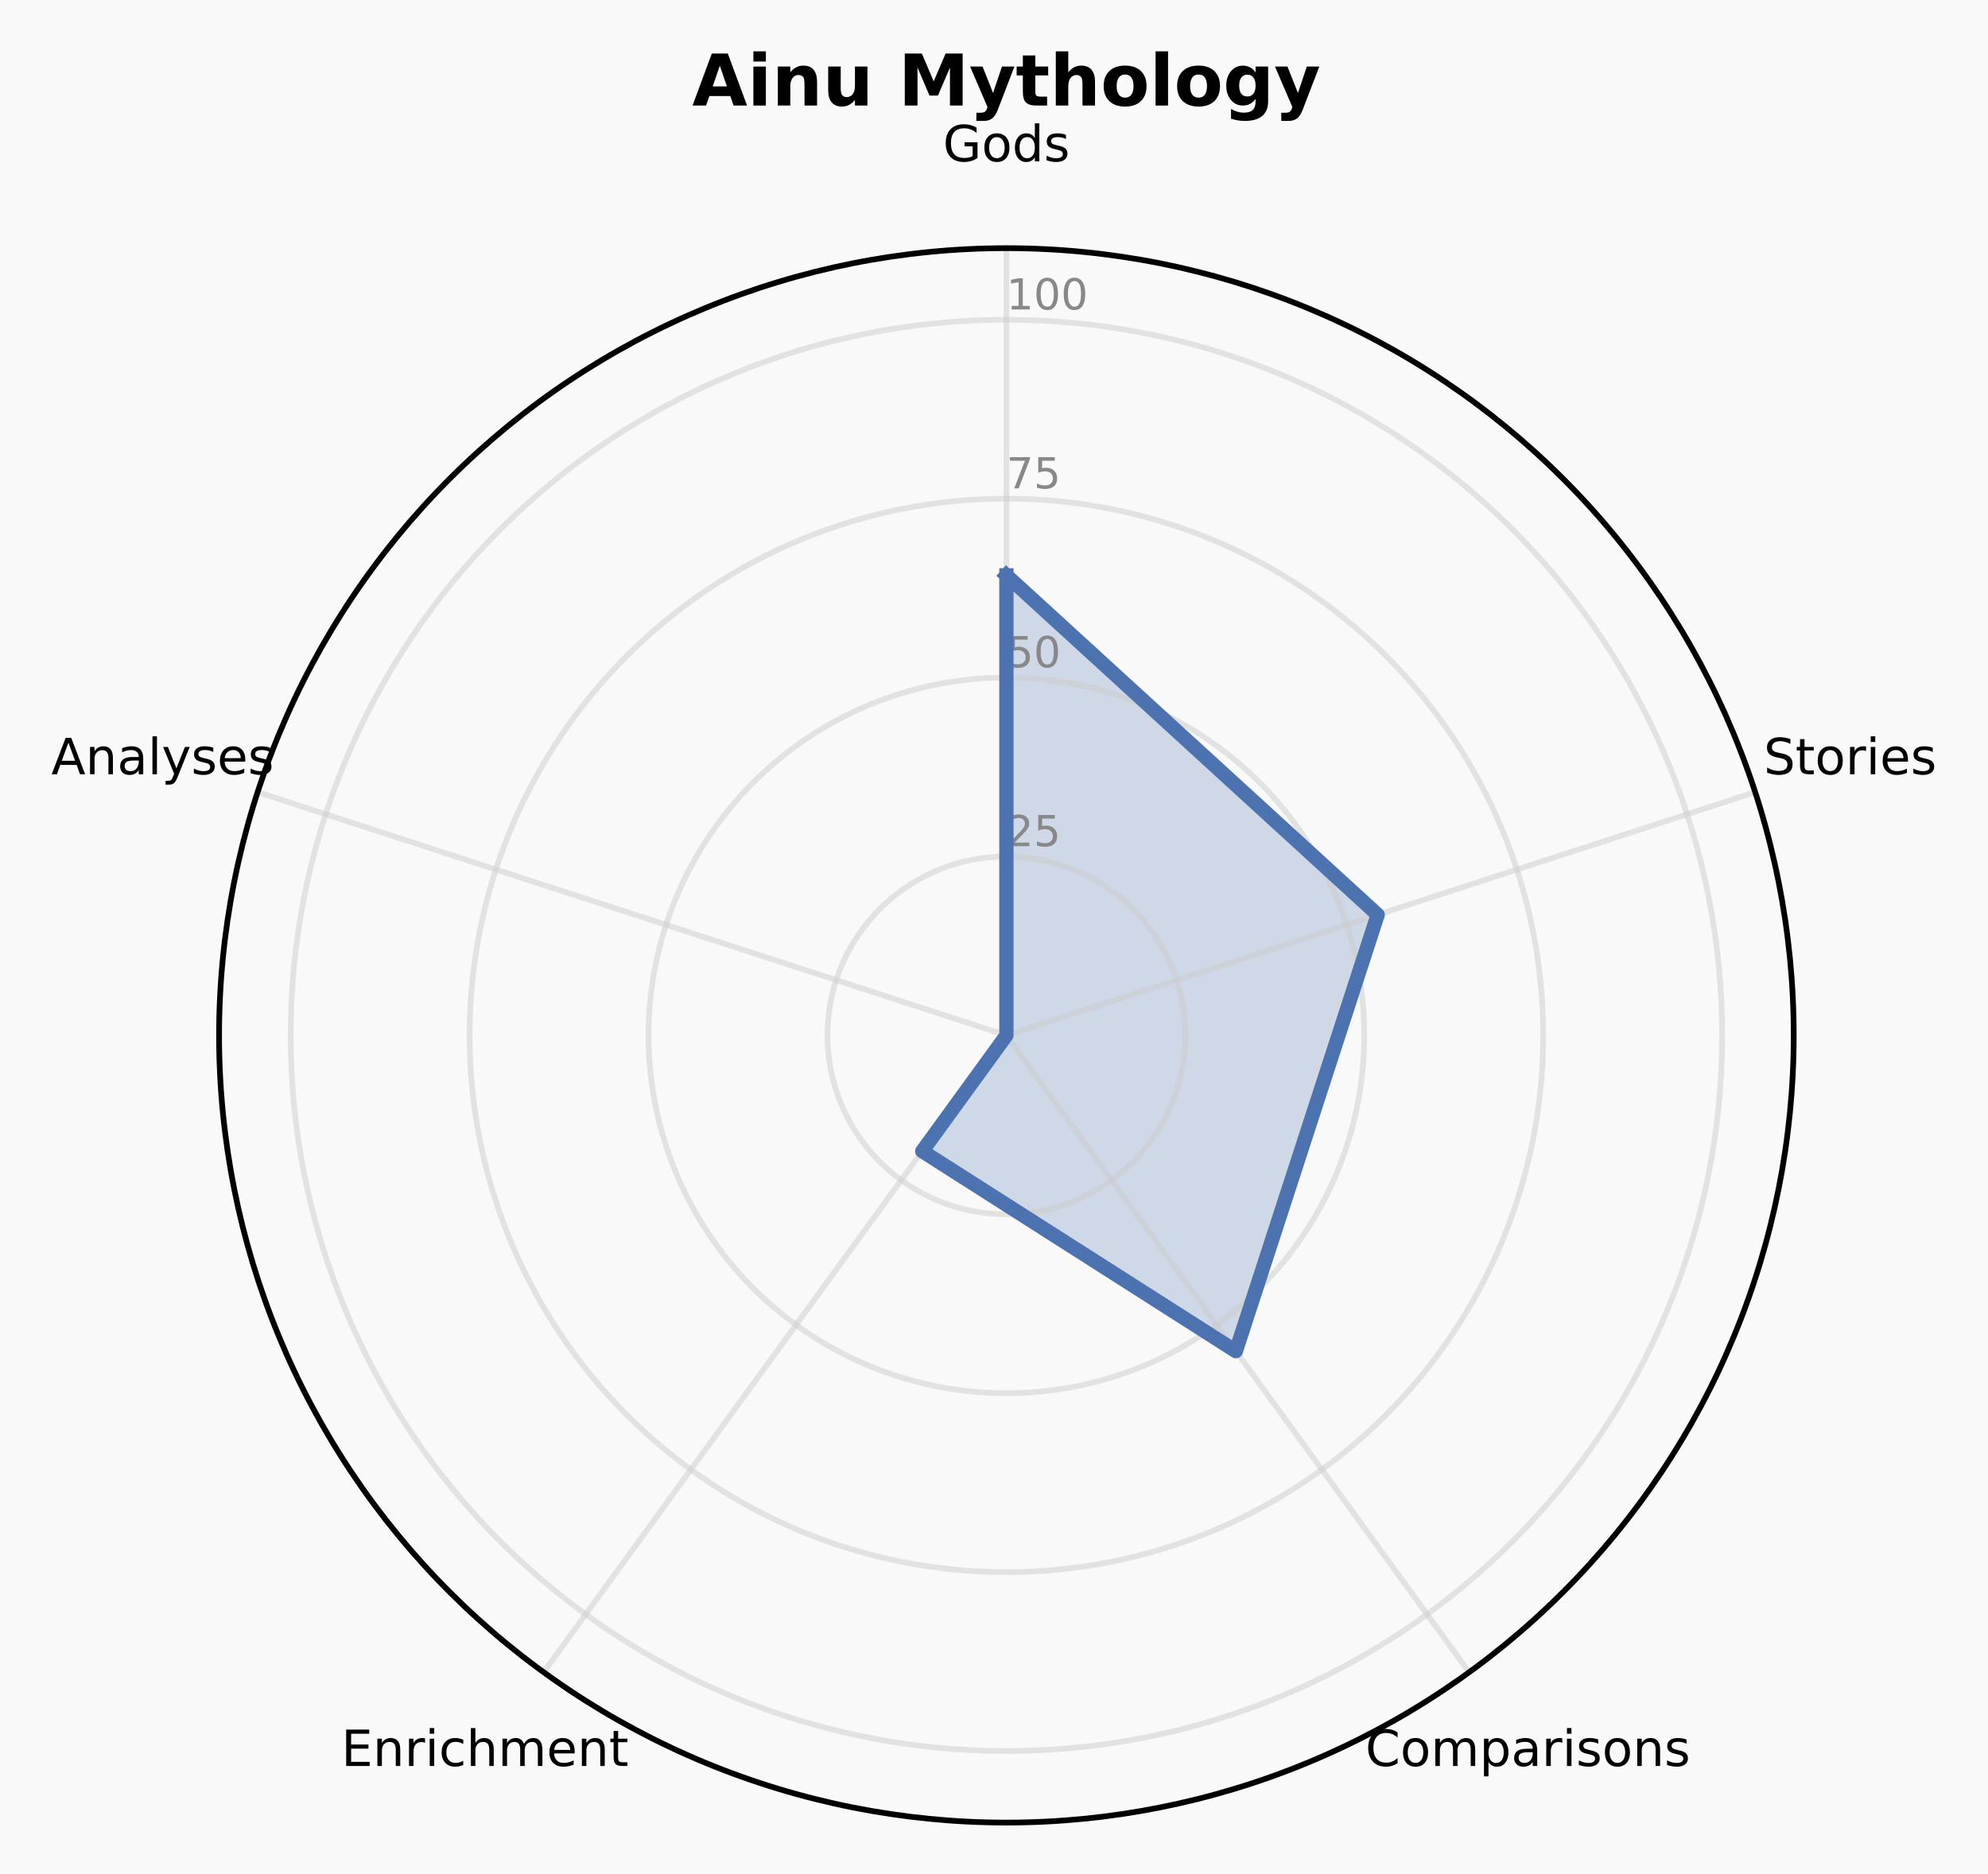
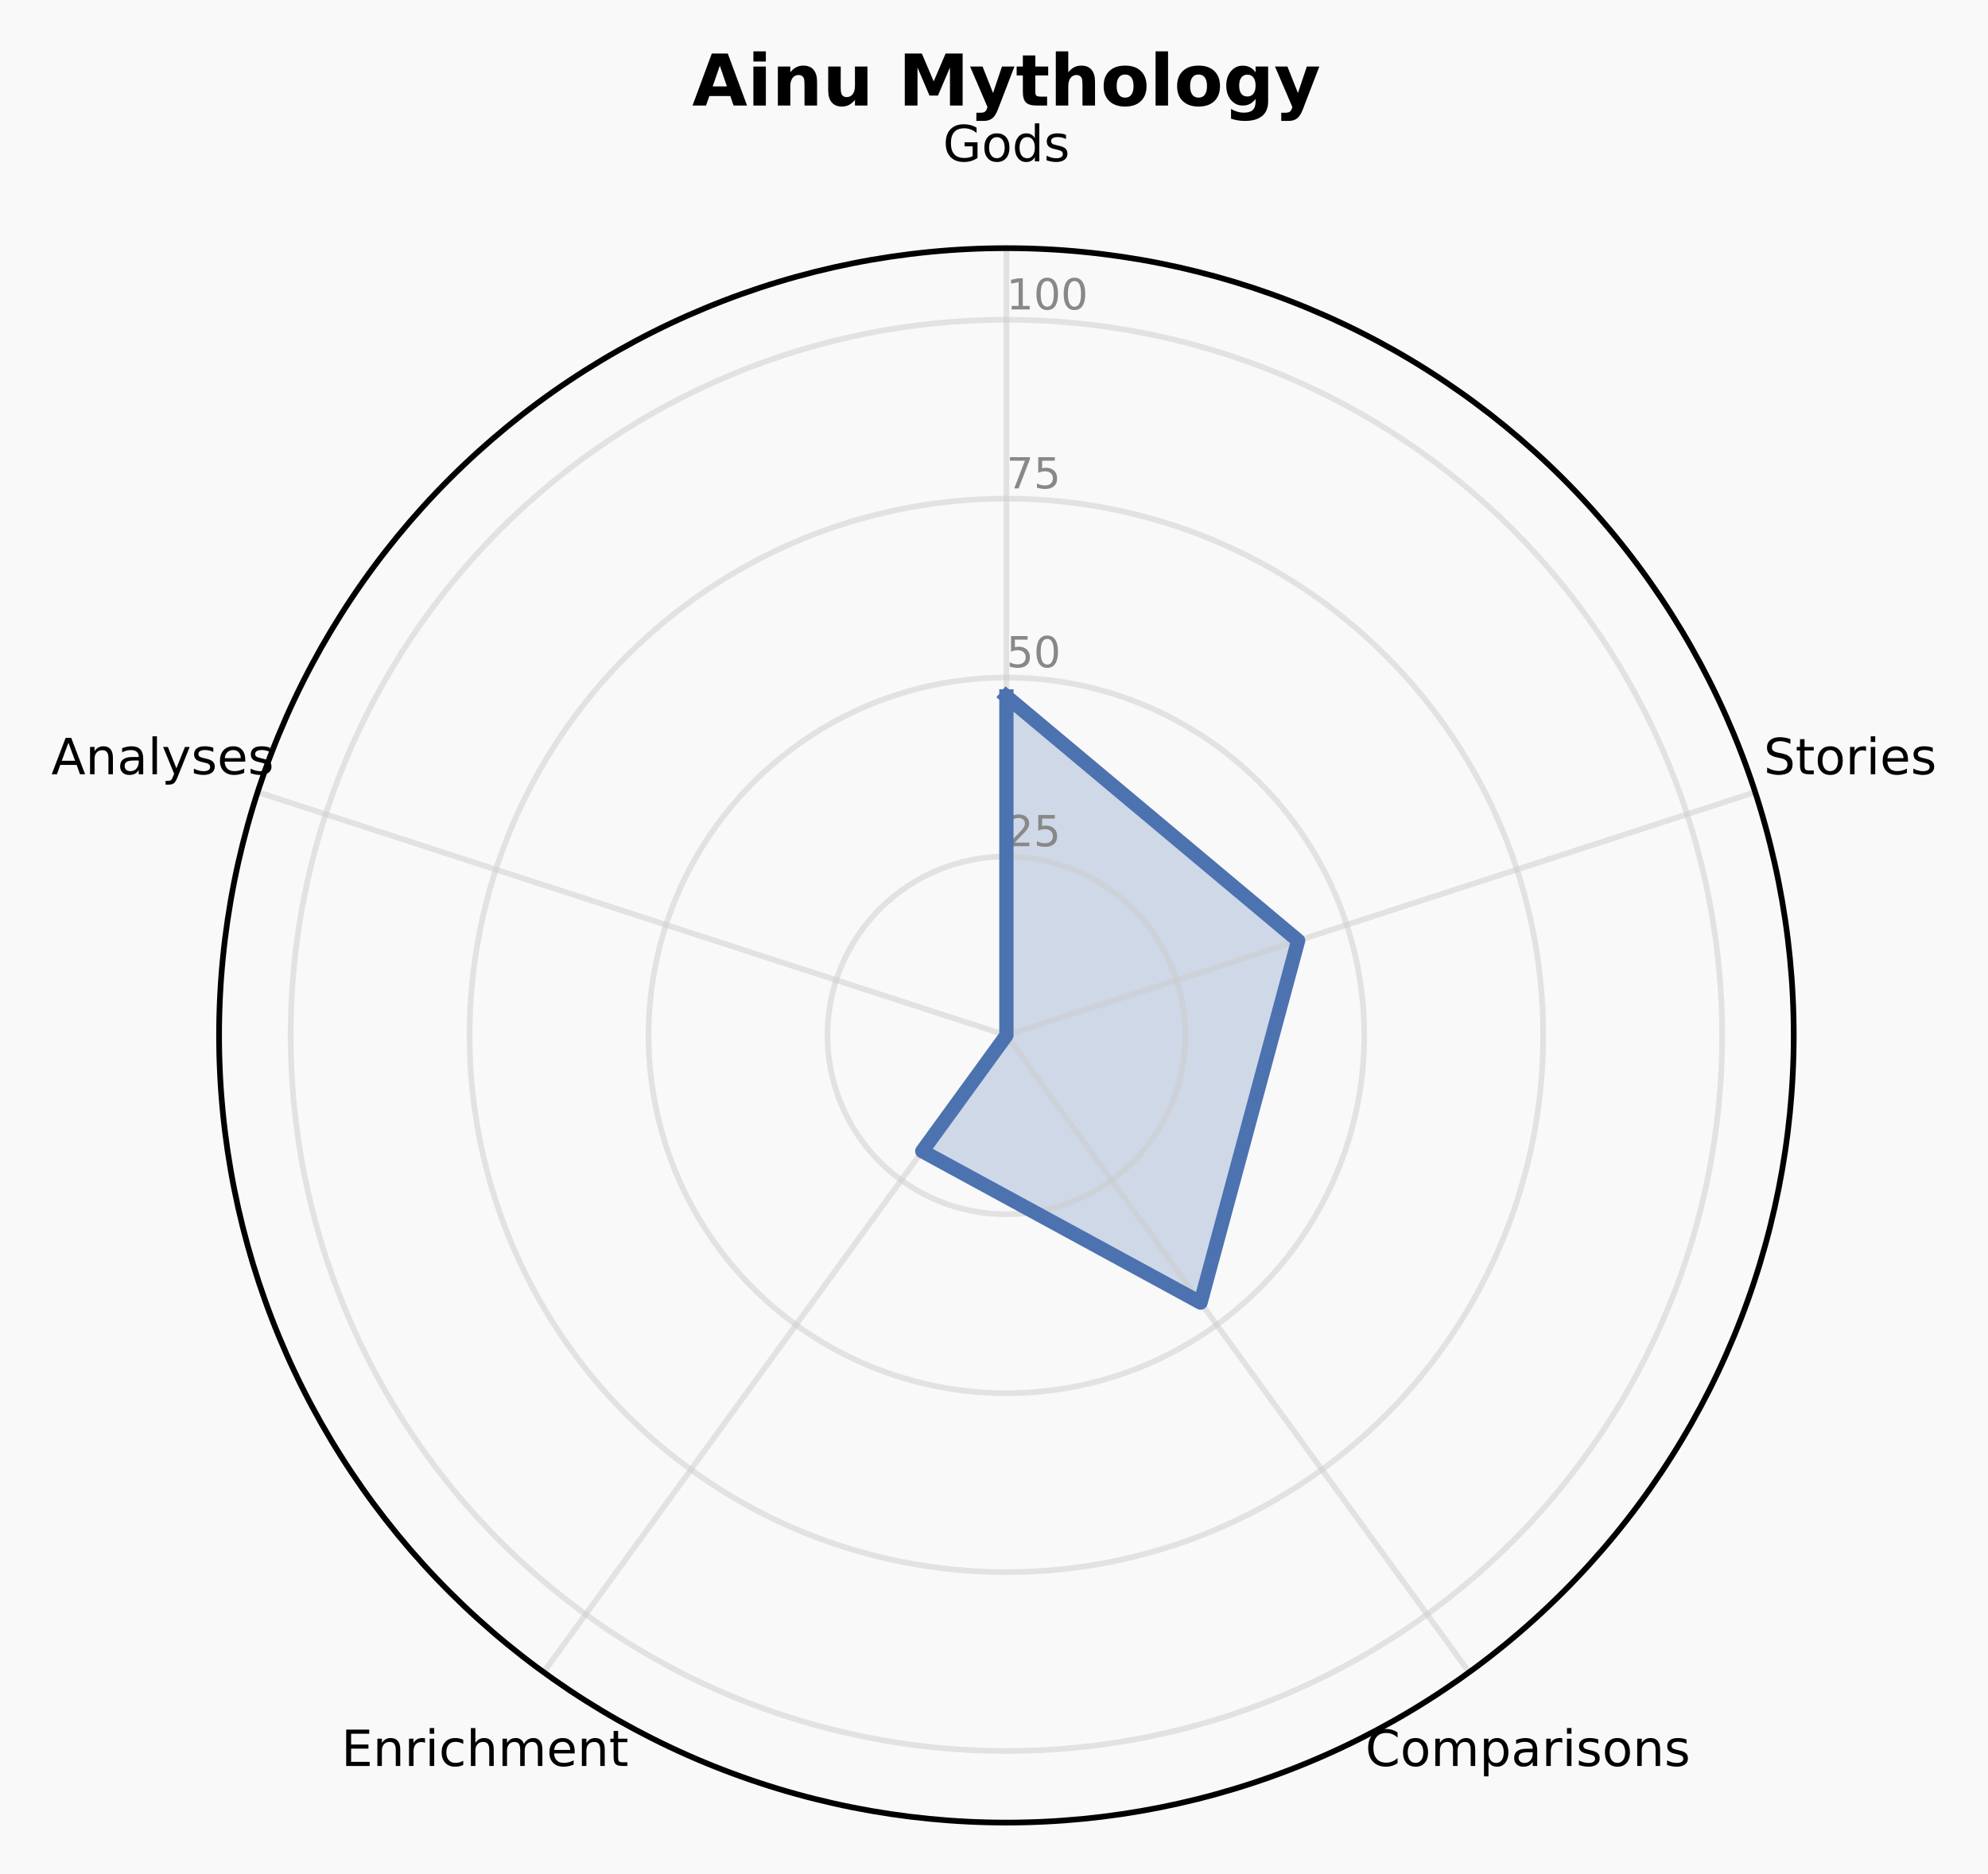
<svg xmlns="http://www.w3.org/2000/svg" xmlns:xlink="http://www.w3.org/1999/xlink" width="278.709pt" height="262.758pt" viewBox="0 0 278.709 262.758" version="1.1">
  <defs>
    <style type="text/css">*{stroke-linejoin: round; stroke-linecap: butt}</style>
  </defs>
  <g id="figure_1">
    <g id="patch_1">
      <path d="M 0 262.758  L 278.709 262.758  L 278.709 0  L 0 0  z " style="fill: #f9f9f9" />
    </g>
    <g id="axes_1">
      <g id="patch_2">
        <path d="M 251.473 145.178  C 251.473 130.683 248.618 116.329 243.071 102.938  C 237.524 89.546 229.393 77.377 219.143 67.128  C 208.894 56.878 196.725 48.748 183.334 43.201  C 169.942 37.654 155.588 34.798 141.093 34.798  C 126.598 34.798 112.244 37.654 98.853 43.201  C 85.461 48.748 73.293 56.878 63.043 67.128  C 52.794 77.377 44.663 89.546 39.116 102.938  C 33.569 116.329 30.714 130.683 30.714 145.178  C 30.714 159.673 33.569 174.027 39.116 187.418  C 44.663 200.81 52.794 212.979 63.043 223.228  C 73.293 233.478 85.461 241.609 98.853 247.155  C 112.244 252.702 126.598 255.558 141.093 255.558  C 155.588 255.558 169.942 252.702 183.334 247.155  C 196.725 241.609 208.894 233.478 219.143 223.228  C 229.393 212.979 237.524 200.81 243.071 187.418  C 248.618 174.027 251.473 159.673 251.473 145.178  M 141.093 145.178  C 141.093 145.178 141.093 145.178 141.093 145.178  C 141.093 145.178 141.093 145.178 141.093 145.178  C 141.093 145.178 141.093 145.178 141.093 145.178  C 141.093 145.178 141.093 145.178 141.093 145.178  C 141.093 145.178 141.093 145.178 141.093 145.178  C 141.093 145.178 141.093 145.178 141.093 145.178  C 141.093 145.178 141.093 145.178 141.093 145.178  C 141.093 145.178 141.093 145.178 141.093 145.178  C 141.093 145.178 141.093 145.178 141.093 145.178  C 141.093 145.178 141.093 145.178 141.093 145.178  C 141.093 145.178 141.093 145.178 141.093 145.178  C 141.093 145.178 141.093 145.178 141.093 145.178  C 141.093 145.178 141.093 145.178 141.093 145.178  C 141.093 145.178 141.093 145.178 141.093 145.178  C 141.093 145.178 141.093 145.178 141.093 145.178  C 141.093 145.178 141.093 145.178 141.093 145.178  z " style="fill: #f9f9f9" />
      </g>
      <g id="patch_3">
-         <path d="M 141.093 80.67  L 193.148 128.264  L 173.265 189.459  L 129.297 161.414  L 141.093 145.178  z " clip-path="url(#p5f7344c376)" style="fill: #4c72b0; opacity: 0.25; stroke: #4c72b0; stroke-linejoin: miter" />
+         <path d="M 141.093 97.646  L 181.993 131.889  L 168.315 182.646  L 129.297 161.414  L 141.093 145.178  z " clip-path="url(#p9b3a434bb4)" style="fill: #4c72b0; opacity: 0.25; stroke: #4c72b0; stroke-linejoin: miter" />
      </g>
      <g id="matplotlib.axis_1">
        <g id="xtick_1">
          <g id="line2d_1">
-             <path d="M 141.093 145.178  L 141.093 34.798  " clip-path="url(#p5f7344c376)" style="fill: none; stroke: #cccccc; stroke-opacity: 0.5; stroke-width: 0.8; stroke-linecap: square" />
+             <path d="M 141.093 145.178  L 141.093 34.798  " clip-path="url(#p9b3a434bb4)" style="fill: none; stroke: #cccccc; stroke-opacity: 0.5; stroke-width: 0.8; stroke-linecap: square" />
          </g>
          <g id="text_1">
            <g transform="translate(132.1945 22.61707) scale(0.07 -0.07)">
              <defs>
                <path id="DejaVuSans-2a" d="M 3809 666  L 3809 1919  L 2778 1919  L 2778 2438  L 4434 2438  L 4434 434  Q 4069 175 3628 42  Q 3188 -91 2688 -91  Q 1594 -91 976 548  Q 359 1188 359 2328  Q 359 3472 976 4111  Q 1594 4750 2688 4750  Q 3144 4750 3555 4637  Q 3966 4525 4313 4306  L 4313 3634  Q 3963 3931 3569 4081  Q 3175 4231 2741 4231  Q 1884 4231 1454 3753  Q 1025 3275 1025 2328  Q 1025 1384 1454 906  Q 1884 428 2741 428  Q 3075 428 3337 486  Q 3600 544 3809 666  z " transform="scale(0.015625)" />
                <path id="DejaVuSans-52" d="M 1959 3097  Q 1497 3097 1228 2736  Q 959 2375 959 1747  Q 959 1119 1226 758  Q 1494 397 1959 397  Q 2419 397 2687 759  Q 2956 1122 2956 1747  Q 2956 2369 2687 2733  Q 2419 3097 1959 3097  z M 1959 3584  Q 2709 3584 3137 3096  Q 3566 2609 3566 1747  Q 3566 888 3137 398  Q 2709 -91 1959 -91  Q 1206 -91 779 398  Q 353 888 353 1747  Q 353 2609 779 3096  Q 1206 3584 1959 3584  z " transform="scale(0.015625)" />
                <path id="DejaVuSans-47" d="M 2906 2969  L 2906 4863  L 3481 4863  L 3481 0  L 2906 0  L 2906 525  Q 2725 213 2448 61  Q 2172 -91 1784 -91  Q 1150 -91 751 415  Q 353 922 353 1747  Q 353 2572 751 3078  Q 1150 3584 1784 3584  Q 2172 3584 2448 3432  Q 2725 3281 2906 2969  z M 947 1747  Q 947 1113 1208 752  Q 1469 391 1925 391  Q 2381 391 2643 752  Q 2906 1113 2906 1747  Q 2906 2381 2643 2742  Q 2381 3103 1925 3103  Q 1469 3103 1208 2742  Q 947 2381 947 1747  z " transform="scale(0.015625)" />
                <path id="DejaVuSans-56" d="M 2834 3397  L 2834 2853  Q 2591 2978 2328 3040  Q 2066 3103 1784 3103  Q 1356 3103 1142 2972  Q 928 2841 928 2578  Q 928 2378 1081 2264  Q 1234 2150 1697 2047  L 1894 2003  Q 2506 1872 2764 1633  Q 3022 1394 3022 966  Q 3022 478 2636 193  Q 2250 -91 1575 -91  Q 1294 -91 989 -36  Q 684 19 347 128  L 347 722  Q 666 556 975 473  Q 1284 391 1588 391  Q 1994 391 2212 530  Q 2431 669 2431 922  Q 2431 1156 2273 1281  Q 2116 1406 1581 1522  L 1381 1569  Q 847 1681 609 1914  Q 372 2147 372 2553  Q 372 3047 722 3315  Q 1072 3584 1716 3584  Q 2034 3584 2315 3537  Q 2597 3491 2834 3397  z " transform="scale(0.015625)" />
              </defs>
              <use xlink:href="#DejaVuSans-2a" />
              <use xlink:href="#DejaVuSans-52" transform="translate(77.48438 0)" />
              <use xlink:href="#DejaVuSans-47" transform="translate(138.6719 0)" />
              <use xlink:href="#DejaVuSans-56" transform="translate(202.1562 0)" />
            </g>
          </g>
        </g>
        <g id="xtick_2">
          <g id="line2d_2">
-             <path d="M 141.093 145.178  L 246.07 111.069  " clip-path="url(#p5f7344c376)" style="fill: none; stroke: #cccccc; stroke-opacity: 0.5; stroke-width: 0.8; stroke-linecap: square" />
+             <path d="M 141.093 145.178  L 246.07 111.069  " clip-path="url(#p9b3a434bb4)" style="fill: none; stroke: #cccccc; stroke-opacity: 0.5; stroke-width: 0.8; stroke-linecap: square" />
          </g>
          <g id="text_2">
            <g transform="translate(247.2616 108.5613) scale(0.07 -0.07)">
              <defs>
                <path id="DejaVuSans-36" d="M 3425 4513  L 3425 3897  Q 3066 4069 2747 4153  Q 2428 4238 2131 4238  Q 1616 4238 1336 4038  Q 1056 3838 1056 3469  Q 1056 3159 1242 3001  Q 1428 2844 1947 2747  L 2328 2669  Q 3034 2534 3370 2195  Q 3706 1856 3706 1288  Q 3706 609 3251 259  Q 2797 -91 1919 -91  Q 1588 -91 1214 -16  Q 841 59 441 206  L 441 856  Q 825 641 1194 531  Q 1563 422 1919 422  Q 2459 422 2753 634  Q 3047 847 3047 1241  Q 3047 1584 2836 1778  Q 2625 1972 2144 2069  L 1759 2144  Q 1053 2284 737 2584  Q 422 2884 422 3419  Q 422 4038 858 4394  Q 1294 4750 2059 4750  Q 2388 4750 2728 4690  Q 3069 4631 3425 4513  z " transform="scale(0.015625)" />
                <path id="DejaVuSans-57" d="M 1172 4494  L 1172 3500  L 2356 3500  L 2356 3053  L 1172 3053  L 1172 1153  Q 1172 725 1289 603  Q 1406 481 1766 481  L 2356 481  L 2356 0  L 1766 0  Q 1100 0 847 248  Q 594 497 594 1153  L 594 3053  L 172 3053  L 172 3500  L 594 3500  L 594 4494  L 1172 4494  z " transform="scale(0.015625)" />
                <path id="DejaVuSans-55" d="M 2631 2963  Q 2534 3019 2420 3045  Q 2306 3072 2169 3072  Q 1681 3072 1420 2755  Q 1159 2438 1159 1844  L 1159 0  L 581 0  L 581 3500  L 1159 3500  L 1159 2956  Q 1341 3275 1631 3429  Q 1922 3584 2338 3584  Q 2397 3584 2469 3576  Q 2541 3569 2628 3553  L 2631 2963  z " transform="scale(0.015625)" />
                <path id="DejaVuSans-4c" d="M 603 3500  L 1178 3500  L 1178 0  L 603 0  L 603 3500  z M 603 4863  L 1178 4863  L 1178 4134  L 603 4134  L 603 4863  z " transform="scale(0.015625)" />
                <path id="DejaVuSans-48" d="M 3597 1894  L 3597 1613  L 953 1613  Q 991 1019 1311 708  Q 1631 397 2203 397  Q 2534 397 2845 478  Q 3156 559 3463 722  L 3463 178  Q 3153 47 2828 -22  Q 2503 -91 2169 -91  Q 1331 -91 842 396  Q 353 884 353 1716  Q 353 2575 817 3079  Q 1281 3584 2069 3584  Q 2775 3584 3186 3129  Q 3597 2675 3597 1894  z M 3022 2063  Q 3016 2534 2758 2815  Q 2500 3097 2075 3097  Q 1594 3097 1305 2825  Q 1016 2553 972 2059  L 3022 2063  z " transform="scale(0.015625)" />
              </defs>
              <use xlink:href="#DejaVuSans-36" />
              <use xlink:href="#DejaVuSans-57" transform="translate(63.48438 0)" />
              <use xlink:href="#DejaVuSans-52" transform="translate(102.6875 0)" />
              <use xlink:href="#DejaVuSans-55" transform="translate(163.875 0)" />
              <use xlink:href="#DejaVuSans-4c" transform="translate(204.9844 0)" />
              <use xlink:href="#DejaVuSans-48" transform="translate(232.7656 0)" />
              <use xlink:href="#DejaVuSans-56" transform="translate(294.2969 0)" />
            </g>
          </g>
        </g>
        <g id="xtick_3">
          <g id="line2d_3">
-             <path d="M 141.093 145.178  L 205.973 234.477  " clip-path="url(#p5f7344c376)" style="fill: none; stroke: #cccccc; stroke-opacity: 0.5; stroke-width: 0.8; stroke-linecap: square" />
+             <path d="M 141.093 145.178  L 205.973 234.477  " clip-path="url(#p9b3a434bb4)" style="fill: none; stroke: #cccccc; stroke-opacity: 0.5; stroke-width: 0.8; stroke-linecap: square" />
          </g>
          <g id="text_3">
            <g transform="translate(191.4228 247.6219) scale(0.07 -0.07)">
              <defs>
                <path id="DejaVuSans-26" d="M 4122 4306  L 4122 3641  Q 3803 3938 3442 4084  Q 3081 4231 2675 4231  Q 1875 4231 1450 3742  Q 1025 3253 1025 2328  Q 1025 1406 1450 917  Q 1875 428 2675 428  Q 3081 428 3442 575  Q 3803 722 4122 1019  L 4122 359  Q 3791 134 3420 21  Q 3050 -91 2638 -91  Q 1578 -91 968 557  Q 359 1206 359 2328  Q 359 3453 968 4101  Q 1578 4750 2638 4750  Q 3056 4750 3426 4639  Q 3797 4528 4122 4306  z " transform="scale(0.015625)" />
                <path id="DejaVuSans-50" d="M 3328 2828  Q 3544 3216 3844 3400  Q 4144 3584 4550 3584  Q 5097 3584 5394 3201  Q 5691 2819 5691 2113  L 5691 0  L 5113 0  L 5113 2094  Q 5113 2597 4934 2840  Q 4756 3084 4391 3084  Q 3944 3084 3684 2787  Q 3425 2491 3425 1978  L 3425 0  L 2847 0  L 2847 2094  Q 2847 2600 2669 2842  Q 2491 3084 2119 3084  Q 1678 3084 1418 2786  Q 1159 2488 1159 1978  L 1159 0  L 581 0  L 581 3500  L 1159 3500  L 1159 2956  Q 1356 3278 1631 3431  Q 1906 3584 2284 3584  Q 2666 3584 2933 3390  Q 3200 3197 3328 2828  z " transform="scale(0.015625)" />
                <path id="DejaVuSans-53" d="M 1159 525  L 1159 -1331  L 581 -1331  L 581 3500  L 1159 3500  L 1159 2969  Q 1341 3281 1617 3432  Q 1894 3584 2278 3584  Q 2916 3584 3314 3078  Q 3713 2572 3713 1747  Q 3713 922 3314 415  Q 2916 -91 2278 -91  Q 1894 -91 1617 61  Q 1341 213 1159 525  z M 3116 1747  Q 3116 2381 2855 2742  Q 2594 3103 2138 3103  Q 1681 3103 1420 2742  Q 1159 2381 1159 1747  Q 1159 1113 1420 752  Q 1681 391 2138 391  Q 2594 391 2855 752  Q 3116 1113 3116 1747  z " transform="scale(0.015625)" />
                <path id="DejaVuSans-44" d="M 2194 1759  Q 1497 1759 1228 1600  Q 959 1441 959 1056  Q 959 750 1161 570  Q 1363 391 1709 391  Q 2188 391 2477 730  Q 2766 1069 2766 1631  L 2766 1759  L 2194 1759  z M 3341 1997  L 3341 0  L 2766 0  L 2766 531  Q 2569 213 2275 61  Q 1981 -91 1556 -91  Q 1019 -91 701 211  Q 384 513 384 1019  Q 384 1609 779 1909  Q 1175 2209 1959 2209  L 2766 2209  L 2766 2266  Q 2766 2663 2505 2880  Q 2244 3097 1772 3097  Q 1472 3097 1187 3025  Q 903 2953 641 2809  L 641 3341  Q 956 3463 1253 3523  Q 1550 3584 1831 3584  Q 2591 3584 2966 3190  Q 3341 2797 3341 1997  z " transform="scale(0.015625)" />
                <path id="DejaVuSans-51" d="M 3513 2113  L 3513 0  L 2938 0  L 2938 2094  Q 2938 2591 2744 2837  Q 2550 3084 2163 3084  Q 1697 3084 1428 2787  Q 1159 2491 1159 1978  L 1159 0  L 581 0  L 581 3500  L 1159 3500  L 1159 2956  Q 1366 3272 1645 3428  Q 1925 3584 2291 3584  Q 2894 3584 3203 3211  Q 3513 2838 3513 2113  z " transform="scale(0.015625)" />
              </defs>
              <use xlink:href="#DejaVuSans-26" />
              <use xlink:href="#DejaVuSans-52" transform="translate(69.82812 0)" />
              <use xlink:href="#DejaVuSans-50" transform="translate(131.0156 0)" />
              <use xlink:href="#DejaVuSans-53" transform="translate(228.4219 0)" />
              <use xlink:href="#DejaVuSans-44" transform="translate(291.9062 0)" />
              <use xlink:href="#DejaVuSans-55" transform="translate(353.1875 0)" />
              <use xlink:href="#DejaVuSans-4c" transform="translate(394.2969 0)" />
              <use xlink:href="#DejaVuSans-56" transform="translate(422.0781 0)" />
              <use xlink:href="#DejaVuSans-52" transform="translate(474.1719 0)" />
              <use xlink:href="#DejaVuSans-51" transform="translate(535.3594 0)" />
              <use xlink:href="#DejaVuSans-56" transform="translate(598.7344 0)" />
            </g>
          </g>
        </g>
        <g id="xtick_4">
          <g id="line2d_4">
-             <path d="M 141.093 145.178  L 76.214 234.477  " clip-path="url(#p5f7344c376)" style="fill: none; stroke: #cccccc; stroke-opacity: 0.5; stroke-width: 0.8; stroke-linecap: square" />
+             <path d="M 141.093 145.178  L 76.214 234.477  " clip-path="url(#p9b3a434bb4)" style="fill: none; stroke: #cccccc; stroke-opacity: 0.5; stroke-width: 0.8; stroke-linecap: square" />
          </g>
          <g id="text_4">
            <g transform="translate(47.8483 247.6219) scale(0.07 -0.07)">
              <defs>
                <path id="DejaVuSans-28" d="M 628 4666  L 3578 4666  L 3578 4134  L 1259 4134  L 1259 2753  L 3481 2753  L 3481 2222  L 1259 2222  L 1259 531  L 3634 531  L 3634 0  L 628 0  L 628 4666  z " transform="scale(0.015625)" />
                <path id="DejaVuSans-46" d="M 3122 3366  L 3122 2828  Q 2878 2963 2633 3030  Q 2388 3097 2138 3097  Q 1578 3097 1268 2742  Q 959 2388 959 1747  Q 959 1106 1268 751  Q 1578 397 2138 397  Q 2388 397 2633 464  Q 2878 531 3122 666  L 3122 134  Q 2881 22 2623 -34  Q 2366 -91 2075 -91  Q 1284 -91 818 406  Q 353 903 353 1747  Q 353 2603 823 3093  Q 1294 3584 2113 3584  Q 2378 3584 2631 3529  Q 2884 3475 3122 3366  z " transform="scale(0.015625)" />
                <path id="DejaVuSans-4b" d="M 3513 2113  L 3513 0  L 2938 0  L 2938 2094  Q 2938 2591 2744 2837  Q 2550 3084 2163 3084  Q 1697 3084 1428 2787  Q 1159 2491 1159 1978  L 1159 0  L 581 0  L 581 4863  L 1159 4863  L 1159 2956  Q 1366 3272 1645 3428  Q 1925 3584 2291 3584  Q 2894 3584 3203 3211  Q 3513 2838 3513 2113  z " transform="scale(0.015625)" />
              </defs>
              <use xlink:href="#DejaVuSans-28" />
              <use xlink:href="#DejaVuSans-51" transform="translate(63.1875 0)" />
              <use xlink:href="#DejaVuSans-55" transform="translate(126.5625 0)" />
              <use xlink:href="#DejaVuSans-4c" transform="translate(167.6719 0)" />
              <use xlink:href="#DejaVuSans-46" transform="translate(195.4531 0)" />
              <use xlink:href="#DejaVuSans-4b" transform="translate(250.4375 0)" />
              <use xlink:href="#DejaVuSans-50" transform="translate(313.8125 0)" />
              <use xlink:href="#DejaVuSans-48" transform="translate(411.2188 0)" />
              <use xlink:href="#DejaVuSans-51" transform="translate(472.75 0)" />
              <use xlink:href="#DejaVuSans-57" transform="translate(536.125 0)" />
            </g>
          </g>
        </g>
        <g id="xtick_5">
          <g id="line2d_5">
-             <path d="M 141.093 145.178  L 36.116 111.069  " clip-path="url(#p5f7344c376)" style="fill: none; stroke: #cccccc; stroke-opacity: 0.5; stroke-width: 0.8; stroke-linecap: square" />
+             <path d="M 141.093 145.178  L 36.116 111.069  " clip-path="url(#p9b3a434bb4)" style="fill: none; stroke: #cccccc; stroke-opacity: 0.5; stroke-width: 0.8; stroke-linecap: square" />
          </g>
          <g id="text_5">
            <g transform="translate(7.2 108.5613) scale(0.07 -0.07)">
              <defs>
                <path id="DejaVuSans-24" d="M 2188 4044  L 1331 1722  L 3047 1722  L 2188 4044  z M 1831 4666  L 2547 4666  L 4325 0  L 3669 0  L 3244 1197  L 1141 1197  L 716 0  L 50 0  L 1831 4666  z " transform="scale(0.015625)" />
                <path id="DejaVuSans-4f" d="M 603 4863  L 1178 4863  L 1178 0  L 603 0  L 603 4863  z " transform="scale(0.015625)" />
                <path id="DejaVuSans-5c" d="M 2059 -325  Q 1816 -950 1584 -1140  Q 1353 -1331 966 -1331  L 506 -1331  L 506 -850  L 844 -850  Q 1081 -850 1212 -737  Q 1344 -625 1503 -206  L 1606 56  L 191 3500  L 800 3500  L 1894 763  L 2988 3500  L 3597 3500  L 2059 -325  z " transform="scale(0.015625)" />
              </defs>
              <use xlink:href="#DejaVuSans-24" />
              <use xlink:href="#DejaVuSans-51" transform="translate(68.40625 0)" />
              <use xlink:href="#DejaVuSans-44" transform="translate(131.7812 0)" />
              <use xlink:href="#DejaVuSans-4f" transform="translate(193.0625 0)" />
              <use xlink:href="#DejaVuSans-5c" transform="translate(220.8438 0)" />
              <use xlink:href="#DejaVuSans-56" transform="translate(280.0312 0)" />
              <use xlink:href="#DejaVuSans-48" transform="translate(332.125 0)" />
              <use xlink:href="#DejaVuSans-56" transform="translate(393.6562 0)" />
            </g>
          </g>
        </g>
      </g>
      <g id="matplotlib.axis_2">
        <g id="ytick_1">
          <g id="line2d_6">
-             <path d="M 141.093 120.092  C 144.388 120.092 147.65 120.741 150.693 122.001  C 153.737 123.262 156.503 125.11 158.832 127.439  C 161.161 129.769 163.009 132.534 164.27 135.578  C 165.531 138.621 166.18 141.884 166.18 145.178  C 166.18 148.472 165.531 151.735 164.27 154.778  C 163.009 157.822 161.161 160.587 158.832 162.917  C 156.503 165.246 153.737 167.094 150.693 168.355  C 147.65 169.615 144.388 170.264 141.093 170.264  C 137.799 170.264 134.537 169.615 131.493 168.355  C 128.45 167.094 125.684 165.246 123.355 162.917  C 121.025 160.587 119.177 157.822 117.917 154.778  C 116.656 151.735 116.007 148.472 116.007 145.178  C 116.007 141.884 116.656 138.621 117.917 135.578  C 119.177 132.534 121.025 129.769 123.355 127.439  C 125.684 125.11 128.45 123.262 131.493 122.001  C 134.537 120.741 137.799 120.092 141.093 120.092  " clip-path="url(#p5f7344c376)" style="fill: none; stroke: #cccccc; stroke-opacity: 0.5; stroke-width: 0.8; stroke-linecap: square" />
+             <path d="M 141.093 120.092  C 144.388 120.092 147.65 120.741 150.693 122.001  C 153.737 123.262 156.503 125.11 158.832 127.439  C 161.161 129.769 163.009 132.534 164.27 135.578  C 165.531 138.621 166.18 141.884 166.18 145.178  C 166.18 148.472 165.531 151.735 164.27 154.778  C 163.009 157.822 161.161 160.587 158.832 162.917  C 156.503 165.246 153.737 167.094 150.693 168.355  C 147.65 169.615 144.388 170.264 141.093 170.264  C 137.799 170.264 134.537 169.615 131.493 168.355  C 128.45 167.094 125.684 165.246 123.355 162.917  C 121.025 160.587 119.177 157.822 117.917 154.778  C 116.656 151.735 116.007 148.472 116.007 145.178  C 116.007 141.884 116.656 138.621 117.917 135.578  C 119.177 132.534 121.025 129.769 123.355 127.439  C 125.684 125.11 128.45 123.262 131.493 122.001  C 134.537 120.741 137.799 120.092 141.093 120.092  " clip-path="url(#p9b3a434bb4)" style="fill: none; stroke: #cccccc; stroke-opacity: 0.5; stroke-width: 0.8; stroke-linecap: square" />
          </g>
          <g id="text_6">
            <g style="fill: #888888" transform="translate(141.0933 118.6504) scale(0.06 -0.06)">
              <defs>
                <path id="DejaVuSans-15" d="M 1228 531  L 3431 531  L 3431 0  L 469 0  L 469 531  Q 828 903 1448 1529  Q 2069 2156 2228 2338  Q 2531 2678 2651 2914  Q 2772 3150 2772 3378  Q 2772 3750 2511 3984  Q 2250 4219 1831 4219  Q 1534 4219 1204 4116  Q 875 4013 500 3803  L 500 4441  Q 881 4594 1212 4672  Q 1544 4750 1819 4750  Q 2544 4750 2975 4387  Q 3406 4025 3406 3419  Q 3406 3131 3298 2873  Q 3191 2616 2906 2266  Q 2828 2175 2409 1742  Q 1991 1309 1228 531  z " transform="scale(0.015625)" />
                <path id="DejaVuSans-18" d="M 691 4666  L 3169 4666  L 3169 4134  L 1269 4134  L 1269 2991  Q 1406 3038 1543 3061  Q 1681 3084 1819 3084  Q 2600 3084 3056 2656  Q 3513 2228 3513 1497  Q 3513 744 3044 326  Q 2575 -91 1722 -91  Q 1428 -91 1123 -41  Q 819 9 494 109  L 494 744  Q 775 591 1075 516  Q 1375 441 1709 441  Q 2250 441 2565 725  Q 2881 1009 2881 1497  Q 2881 1984 2565 2268  Q 2250 2553 1709 2553  Q 1456 2553 1204 2497  Q 953 2441 691 2322  L 691 4666  z " transform="scale(0.015625)" />
              </defs>
              <use xlink:href="#DejaVuSans-15" />
              <use xlink:href="#DejaVuSans-18" transform="translate(63.625 0)" />
            </g>
          </g>
        </g>
        <g id="ytick_2">
          <g id="line2d_7">
-             <path d="M 141.093 95.005  C 147.682 95.005 154.206 96.303 160.293 98.825  C 166.381 101.346 171.912 105.042 176.571 109.701  C 181.229 114.36 184.925 119.891 187.447 125.978  C 189.968 132.065 191.266 138.589 191.266 145.178  C 191.266 151.767 189.968 158.291 187.447 164.378  C 184.925 170.465 181.229 175.997 176.571 180.655  C 171.912 185.314 166.381 189.01 160.293 191.531  C 154.206 194.053 147.682 195.351 141.093 195.351  C 134.505 195.351 127.98 194.053 121.893 191.531  C 115.806 189.01 110.275 185.314 105.616 180.655  C 100.957 175.997 97.261 170.465 94.74 164.378  C 92.219 158.291 90.921 151.767 90.921 145.178  C 90.921 138.589 92.219 132.065 94.74 125.978  C 97.261 119.891 100.957 114.36 105.616 109.701  C 110.275 105.042 115.806 101.346 121.893 98.825  C 127.98 96.303 134.505 95.005 141.093 95.005  " clip-path="url(#p5f7344c376)" style="fill: none; stroke: #cccccc; stroke-opacity: 0.5; stroke-width: 0.8; stroke-linecap: square" />
+             <path d="M 141.093 95.005  C 147.682 95.005 154.206 96.303 160.293 98.825  C 166.381 101.346 171.912 105.042 176.571 109.701  C 181.229 114.36 184.925 119.891 187.447 125.978  C 189.968 132.065 191.266 138.589 191.266 145.178  C 191.266 151.767 189.968 158.291 187.447 164.378  C 184.925 170.465 181.229 175.997 176.571 180.655  C 171.912 185.314 166.381 189.01 160.293 191.531  C 154.206 194.053 147.682 195.351 141.093 195.351  C 134.505 195.351 127.98 194.053 121.893 191.531  C 115.806 189.01 110.275 185.314 105.616 180.655  C 100.957 175.997 97.261 170.465 94.74 164.378  C 92.219 158.291 90.921 151.767 90.921 145.178  C 90.921 138.589 92.219 132.065 94.74 125.978  C 97.261 119.891 100.957 114.36 105.616 109.701  C 110.275 105.042 115.806 101.346 121.893 98.825  C 127.98 96.303 134.505 95.005 141.093 95.005  " clip-path="url(#p9b3a434bb4)" style="fill: none; stroke: #cccccc; stroke-opacity: 0.5; stroke-width: 0.8; stroke-linecap: square" />
          </g>
          <g id="text_7">
            <g style="fill: #888888" transform="translate(141.0933 93.56408) scale(0.06 -0.06)">
              <defs>
                <path id="DejaVuSans-13" d="M 2034 4250  Q 1547 4250 1301 3770  Q 1056 3291 1056 2328  Q 1056 1369 1301 889  Q 1547 409 2034 409  Q 2525 409 2770 889  Q 3016 1369 3016 2328  Q 3016 3291 2770 3770  Q 2525 4250 2034 4250  z M 2034 4750  Q 2819 4750 3233 4129  Q 3647 3509 3647 2328  Q 3647 1150 3233 529  Q 2819 -91 2034 -91  Q 1250 -91 836 529  Q 422 1150 422 2328  Q 422 3509 836 4129  Q 1250 4750 2034 4750  z " transform="scale(0.015625)" />
              </defs>
              <use xlink:href="#DejaVuSans-18" />
              <use xlink:href="#DejaVuSans-13" transform="translate(63.625 0)" />
            </g>
          </g>
        </g>
        <g id="ytick_3">
          <g id="line2d_8">
-             <path d="M 141.093 69.919  C 150.976 69.919 160.763 71.866 169.894 75.648  C 179.024 79.43 187.321 84.974 194.309 91.962  C 201.298 98.95 206.841 107.247 210.623 116.378  C 214.405 125.508 216.352 135.295 216.352 145.178  C 216.352 155.061 214.405 164.848 210.623 173.978  C 206.841 183.109 201.298 191.406 194.309 198.394  C 187.321 205.382 179.024 210.926 169.894 214.708  C 160.763 218.49 150.976 220.437 141.093 220.437  C 131.21 220.437 121.424 218.49 112.293 214.708  C 103.162 210.926 94.866 205.382 87.877 198.394  C 80.889 191.406 75.345 183.109 71.563 173.978  C 67.781 164.848 65.834 155.061 65.834 145.178  C 65.834 135.295 67.781 125.508 71.563 116.378  C 75.345 107.247 80.889 98.95 87.877 91.962  C 94.866 84.974 103.162 79.43 112.293 75.648  C 121.424 71.866 131.21 69.919 141.093 69.919  " clip-path="url(#p5f7344c376)" style="fill: none; stroke: #cccccc; stroke-opacity: 0.5; stroke-width: 0.8; stroke-linecap: square" />
+             <path d="M 141.093 69.919  C 150.976 69.919 160.763 71.866 169.894 75.648  C 179.024 79.43 187.321 84.974 194.309 91.962  C 201.298 98.95 206.841 107.247 210.623 116.378  C 214.405 125.508 216.352 135.295 216.352 145.178  C 216.352 155.061 214.405 164.848 210.623 173.978  C 206.841 183.109 201.298 191.406 194.309 198.394  C 187.321 205.382 179.024 210.926 169.894 214.708  C 160.763 218.49 150.976 220.437 141.093 220.437  C 131.21 220.437 121.424 218.49 112.293 214.708  C 103.162 210.926 94.866 205.382 87.877 198.394  C 80.889 191.406 75.345 183.109 71.563 173.978  C 67.781 164.848 65.834 155.061 65.834 145.178  C 65.834 135.295 67.781 125.508 71.563 116.378  C 75.345 107.247 80.889 98.95 87.877 91.962  C 94.866 84.974 103.162 79.43 112.293 75.648  C 121.424 71.866 131.21 69.919 141.093 69.919  " clip-path="url(#p9b3a434bb4)" style="fill: none; stroke: #cccccc; stroke-opacity: 0.5; stroke-width: 0.8; stroke-linecap: square" />
          </g>
          <g id="text_8">
            <g style="fill: #888888" transform="translate(141.0933 68.47781) scale(0.06 -0.06)">
              <defs>
                <path id="DejaVuSans-1a" d="M 525 4666  L 3525 4666  L 3525 4397  L 1831 0  L 1172 0  L 2766 4134  L 525 4134  L 525 4666  z " transform="scale(0.015625)" />
              </defs>
              <use xlink:href="#DejaVuSans-1a" />
              <use xlink:href="#DejaVuSans-18" transform="translate(63.625 0)" />
            </g>
          </g>
        </g>
        <g id="ytick_4">
          <g id="line2d_9">
-             <path d="M 141.093 44.833  C 154.27 44.833 167.32 47.429 179.494 52.471  C 191.668 57.514 202.73 64.906 212.048 74.223  C 221.366 83.541 228.757 94.603 233.8 106.778  C 238.843 118.952 241.438 132.001 241.438 145.178  C 241.438 158.355 238.843 171.404 233.8 183.578  C 228.757 195.753 221.366 206.815 212.048 216.133  C 202.73 225.45 191.668 232.842 179.494 237.885  C 167.32 242.927 154.27 245.523 141.093 245.523  C 127.916 245.523 114.867 242.927 102.693 237.885  C 90.519 232.842 79.456 225.45 70.139 216.133  C 60.821 206.815 53.429 195.753 48.387 183.578  C 43.344 171.404 40.748 158.355 40.748 145.178  C 40.748 132.001 43.344 118.952 48.387 106.778  C 53.429 94.603 60.821 83.541 70.139 74.223  C 79.456 64.906 90.519 57.514 102.693 52.471  C 114.867 47.429 127.916 44.833 141.093 44.833  " clip-path="url(#p5f7344c376)" style="fill: none; stroke: #cccccc; stroke-opacity: 0.5; stroke-width: 0.8; stroke-linecap: square" />
+             <path d="M 141.093 44.833  C 154.27 44.833 167.32 47.429 179.494 52.471  C 191.668 57.514 202.73 64.906 212.048 74.223  C 221.366 83.541 228.757 94.603 233.8 106.778  C 238.843 118.952 241.438 132.001 241.438 145.178  C 241.438 158.355 238.843 171.404 233.8 183.578  C 228.757 195.753 221.366 206.815 212.048 216.133  C 202.73 225.45 191.668 232.842 179.494 237.885  C 167.32 242.927 154.27 245.523 141.093 245.523  C 127.916 245.523 114.867 242.927 102.693 237.885  C 90.519 232.842 79.456 225.45 70.139 216.133  C 60.821 206.815 53.429 195.753 48.387 183.578  C 43.344 171.404 40.748 158.355 40.748 145.178  C 40.748 132.001 43.344 118.952 48.387 106.778  C 53.429 94.603 60.821 83.541 70.139 74.223  C 79.456 64.906 90.519 57.514 102.693 52.471  C 114.867 47.429 127.916 44.833 141.093 44.833  " clip-path="url(#p9b3a434bb4)" style="fill: none; stroke: #cccccc; stroke-opacity: 0.5; stroke-width: 0.8; stroke-linecap: square" />
          </g>
          <g id="text_9">
            <g style="fill: #888888" transform="translate(141.0933 43.39154) scale(0.06 -0.06)">
              <defs>
                <path id="DejaVuSans-14" d="M 794 531  L 1825 531  L 1825 4091  L 703 3866  L 703 4441  L 1819 4666  L 2450 4666  L 2450 531  L 3481 531  L 3481 0  L 794 0  L 794 531  z " transform="scale(0.015625)" />
              </defs>
              <use xlink:href="#DejaVuSans-14" />
              <use xlink:href="#DejaVuSans-13" transform="translate(63.625 0)" />
              <use xlink:href="#DejaVuSans-13" transform="translate(127.25 0)" />
            </g>
          </g>
        </g>
      </g>
      <g id="line2d_10">
-         <path d="M 141.093 80.67  L 193.148 128.264  L 173.265 189.459  L 129.297 161.414  L 141.093 145.178  L 141.093 80.67  " clip-path="url(#p5f7344c376)" style="fill: none; stroke: #4c72b0; stroke-width: 2; stroke-linecap: square" />
+         <path d="M 141.093 97.646  L 181.993 131.889  L 168.315 182.646  L 129.297 161.414  L 141.093 145.178  L 141.093 97.646  " clip-path="url(#p9b3a434bb4)" style="fill: none; stroke: #4c72b0; stroke-width: 2; stroke-linecap: square" />
      </g>
      <g id="patch_4">
        <path d="M 141.093 34.798  C 126.598 34.798 112.244 37.654 98.853 43.201  C 85.461 48.748 73.293 56.878 63.043 67.128  C 52.794 77.377 44.663 89.546 39.116 102.938  C 33.569 116.329 30.714 130.683 30.714 145.178  C 30.714 159.673 33.569 174.027 39.116 187.418  C 44.663 200.81 52.794 212.979 63.043 223.228  C 73.293 233.478 85.461 241.609 98.853 247.155  C 112.244 252.702 126.598 255.558 141.093 255.558  C 155.588 255.558 169.942 252.702 183.334 247.155  C 196.725 241.609 208.894 233.478 219.143 223.228  C 229.393 212.979 237.524 200.81 243.071 187.418  C 248.618 174.027 251.473 159.673 251.473 145.178  C 251.473 130.683 248.618 116.329 243.071 102.938  C 237.524 89.546 229.393 77.377 219.143 67.128  C 208.894 56.878 196.725 48.748 183.334 43.201  C 169.942 37.654 155.588 34.798 141.093 34.798  " style="fill: none; stroke: #000000; stroke-width: 0.8; stroke-linejoin: miter; stroke-linecap: square" />
      </g>
      <g id="text_10">
        <g transform="translate(97.04327 14.79844) scale(0.1 -0.1)">
          <defs>
            <path id="DejaVuSans-Bold-24" d="M 3419 850  L 1538 850  L 1241 0  L 31 0  L 1759 4666  L 3194 4666  L 4922 0  L 3713 0  L 3419 850  z M 1838 1716  L 3116 1716  L 2478 3572  L 1838 1716  z " transform="scale(0.015625)" />
            <path id="DejaVuSans-Bold-4c" d="M 538 3500  L 1656 3500  L 1656 0  L 538 0  L 538 3500  z M 538 4863  L 1656 4863  L 1656 3950  L 538 3950  L 538 4863  z " transform="scale(0.015625)" />
            <path id="DejaVuSans-Bold-51" d="M 4056 2131  L 4056 0  L 2931 0  L 2931 347  L 2931 1631  Q 2931 2084 2911 2256  Q 2891 2428 2841 2509  Q 2775 2619 2662 2680  Q 2550 2741 2406 2741  Q 2056 2741 1856 2470  Q 1656 2200 1656 1722  L 1656 0  L 538 0  L 538 3500  L 1656 3500  L 1656 2988  Q 1909 3294 2193 3439  Q 2478 3584 2822 3584  Q 3428 3584 3742 3212  Q 4056 2841 4056 2131  z " transform="scale(0.015625)" />
            <path id="DejaVuSans-Bold-58" d="M 500 1363  L 500 3500  L 1625 3500  L 1625 3150  Q 1625 2866 1622 2436  Q 1619 2006 1619 1863  Q 1619 1441 1641 1255  Q 1663 1069 1716 984  Q 1784 875 1895 815  Q 2006 756 2150 756  Q 2500 756 2700 1025  Q 2900 1294 2900 1772  L 2900 3500  L 4019 3500  L 4019 0  L 2900 0  L 2900 506  Q 2647 200 2364 54  Q 2081 -91 1741 -91  Q 1134 -91 817 281  Q 500 653 500 1363  z " transform="scale(0.015625)" />
            <path id="DejaVuSans-Bold-3" transform="scale(0.015625)" />
            <path id="DejaVuSans-Bold-30" d="M 588 4666  L 2119 4666  L 3181 2169  L 4250 4666  L 5778 4666  L 5778 0  L 4641 0  L 4641 3413  L 3566 897  L 2803 897  L 1728 3413  L 1728 0  L 588 0  L 588 4666  z " transform="scale(0.015625)" />
            <path id="DejaVuSans-Bold-5c" d="M 78 3500  L 1197 3500  L 2138 1125  L 2938 3500  L 4056 3500  L 2584 -331  Q 2363 -916 2067 -1148  Q 1772 -1381 1288 -1381  L 641 -1381  L 641 -647  L 991 -647  Q 1275 -647 1404 -556  Q 1534 -466 1606 -231  L 1638 -134  L 78 3500  z " transform="scale(0.015625)" />
            <path id="DejaVuSans-Bold-57" d="M 1759 4494  L 1759 3500  L 2913 3500  L 2913 2700  L 1759 2700  L 1759 1216  Q 1759 972 1856 886  Q 1953 800 2241 800  L 2816 800  L 2816 0  L 1856 0  Q 1194 0 917 276  Q 641 553 641 1216  L 641 2700  L 84 2700  L 84 3500  L 641 3500  L 641 4494  L 1759 4494  z " transform="scale(0.015625)" />
            <path id="DejaVuSans-Bold-4b" d="M 4056 2131  L 4056 0  L 2931 0  L 2931 347  L 2931 1625  Q 2931 2084 2911 2256  Q 2891 2428 2841 2509  Q 2775 2619 2662 2680  Q 2550 2741 2406 2741  Q 2056 2741 1856 2470  Q 1656 2200 1656 1722  L 1656 0  L 538 0  L 538 4863  L 1656 4863  L 1656 2988  Q 1909 3294 2193 3439  Q 2478 3584 2822 3584  Q 3428 3584 3742 3212  Q 4056 2841 4056 2131  z " transform="scale(0.015625)" />
            <path id="DejaVuSans-Bold-52" d="M 2203 2784  Q 1831 2784 1636 2517  Q 1441 2250 1441 1747  Q 1441 1244 1636 976  Q 1831 709 2203 709  Q 2569 709 2762 976  Q 2956 1244 2956 1747  Q 2956 2250 2762 2517  Q 2569 2784 2203 2784  z M 2203 3584  Q 3106 3584 3614 3096  Q 4122 2609 4122 1747  Q 4122 884 3614 396  Q 3106 -91 2203 -91  Q 1297 -91 786 396  Q 275 884 275 1747  Q 275 2609 786 3096  Q 1297 3584 2203 3584  z " transform="scale(0.015625)" />
            <path id="DejaVuSans-Bold-4f" d="M 538 4863  L 1656 4863  L 1656 0  L 538 0  L 538 4863  z " transform="scale(0.015625)" />
            <path id="DejaVuSans-Bold-4a" d="M 2919 594  Q 2688 288 2409 144  Q 2131 0 1766 0  Q 1125 0 706 504  Q 288 1009 288 1791  Q 288 2575 706 3076  Q 1125 3578 1766 3578  Q 2131 3578 2409 3434  Q 2688 3291 2919 2981  L 2919 3500  L 4044 3500  L 4044 353  Q 4044 -491 3511 -936  Q 2978 -1381 1966 -1381  Q 1638 -1381 1331 -1331  Q 1025 -1281 716 -1178  L 716 -306  Q 1009 -475 1290 -558  Q 1572 -641 1856 -641  Q 2406 -641 2662 -400  Q 2919 -159 2919 353  L 2919 594  z M 2181 2772  Q 1834 2772 1640 2515  Q 1447 2259 1447 1791  Q 1447 1309 1634 1061  Q 1822 813 2181 813  Q 2531 813 2725 1069  Q 2919 1325 2919 1791  Q 2919 2259 2725 2515  Q 2531 2772 2181 2772  z " transform="scale(0.015625)" />
          </defs>
          <use xlink:href="#DejaVuSans-Bold-24" />
          <use xlink:href="#DejaVuSans-Bold-4c" transform="translate(77.39062 0)" />
          <use xlink:href="#DejaVuSans-Bold-51" transform="translate(111.6719 0)" />
          <use xlink:href="#DejaVuSans-Bold-58" transform="translate(182.8594 0)" />
          <use xlink:href="#DejaVuSans-Bold-3" transform="translate(254.0469 0)" />
          <use xlink:href="#DejaVuSans-Bold-30" transform="translate(288.8594 0)" />
          <use xlink:href="#DejaVuSans-Bold-5c" transform="translate(388.375 0)" />
          <use xlink:href="#DejaVuSans-Bold-57" transform="translate(453.5625 0)" />
          <use xlink:href="#DejaVuSans-Bold-4b" transform="translate(501.3594 0)" />
          <use xlink:href="#DejaVuSans-Bold-52" transform="translate(572.5469 0)" />
          <use xlink:href="#DejaVuSans-Bold-4f" transform="translate(641.25 0)" />
          <use xlink:href="#DejaVuSans-Bold-52" transform="translate(675.5312 0)" />
          <use xlink:href="#DejaVuSans-Bold-4a" transform="translate(744.2344 0)" />
          <use xlink:href="#DejaVuSans-Bold-5c" transform="translate(815.8125 0)" />
        </g>
      </g>
    </g>
  </g>
  <defs>
-     <clipPath id="p5f7344c376">
+     <clipPath id="p9b3a434bb4">
      <path d="M 251.473 145.178  C 251.473 130.683 248.618 116.329 243.071 102.938  C 237.524 89.546 229.393 77.377 219.143 67.128  C 208.894 56.878 196.725 48.748 183.334 43.201  C 169.942 37.654 155.588 34.798 141.093 34.798  C 126.598 34.798 112.244 37.654 98.853 43.201  C 85.461 48.748 73.293 56.878 63.043 67.128  C 52.794 77.377 44.663 89.546 39.116 102.938  C 33.569 116.329 30.714 130.683 30.714 145.178  C 30.714 159.673 33.569 174.027 39.116 187.418  C 44.663 200.81 52.794 212.979 63.043 223.228  C 73.293 233.478 85.461 241.609 98.853 247.155  C 112.244 252.702 126.598 255.558 141.093 255.558  C 155.588 255.558 169.942 252.702 183.334 247.155  C 196.725 241.609 208.894 233.478 219.143 223.228  C 229.393 212.979 237.524 200.81 243.071 187.418  C 248.618 174.027 251.473 159.673 251.473 145.178  M 141.093 145.178  C 141.093 145.178 141.093 145.178 141.093 145.178  C 141.093 145.178 141.093 145.178 141.093 145.178  C 141.093 145.178 141.093 145.178 141.093 145.178  C 141.093 145.178 141.093 145.178 141.093 145.178  C 141.093 145.178 141.093 145.178 141.093 145.178  C 141.093 145.178 141.093 145.178 141.093 145.178  C 141.093 145.178 141.093 145.178 141.093 145.178  C 141.093 145.178 141.093 145.178 141.093 145.178  C 141.093 145.178 141.093 145.178 141.093 145.178  C 141.093 145.178 141.093 145.178 141.093 145.178  C 141.093 145.178 141.093 145.178 141.093 145.178  C 141.093 145.178 141.093 145.178 141.093 145.178  C 141.093 145.178 141.093 145.178 141.093 145.178  C 141.093 145.178 141.093 145.178 141.093 145.178  C 141.093 145.178 141.093 145.178 141.093 145.178  C 141.093 145.178 141.093 145.178 141.093 145.178  z " />
    </clipPath>
  </defs>
</svg>
